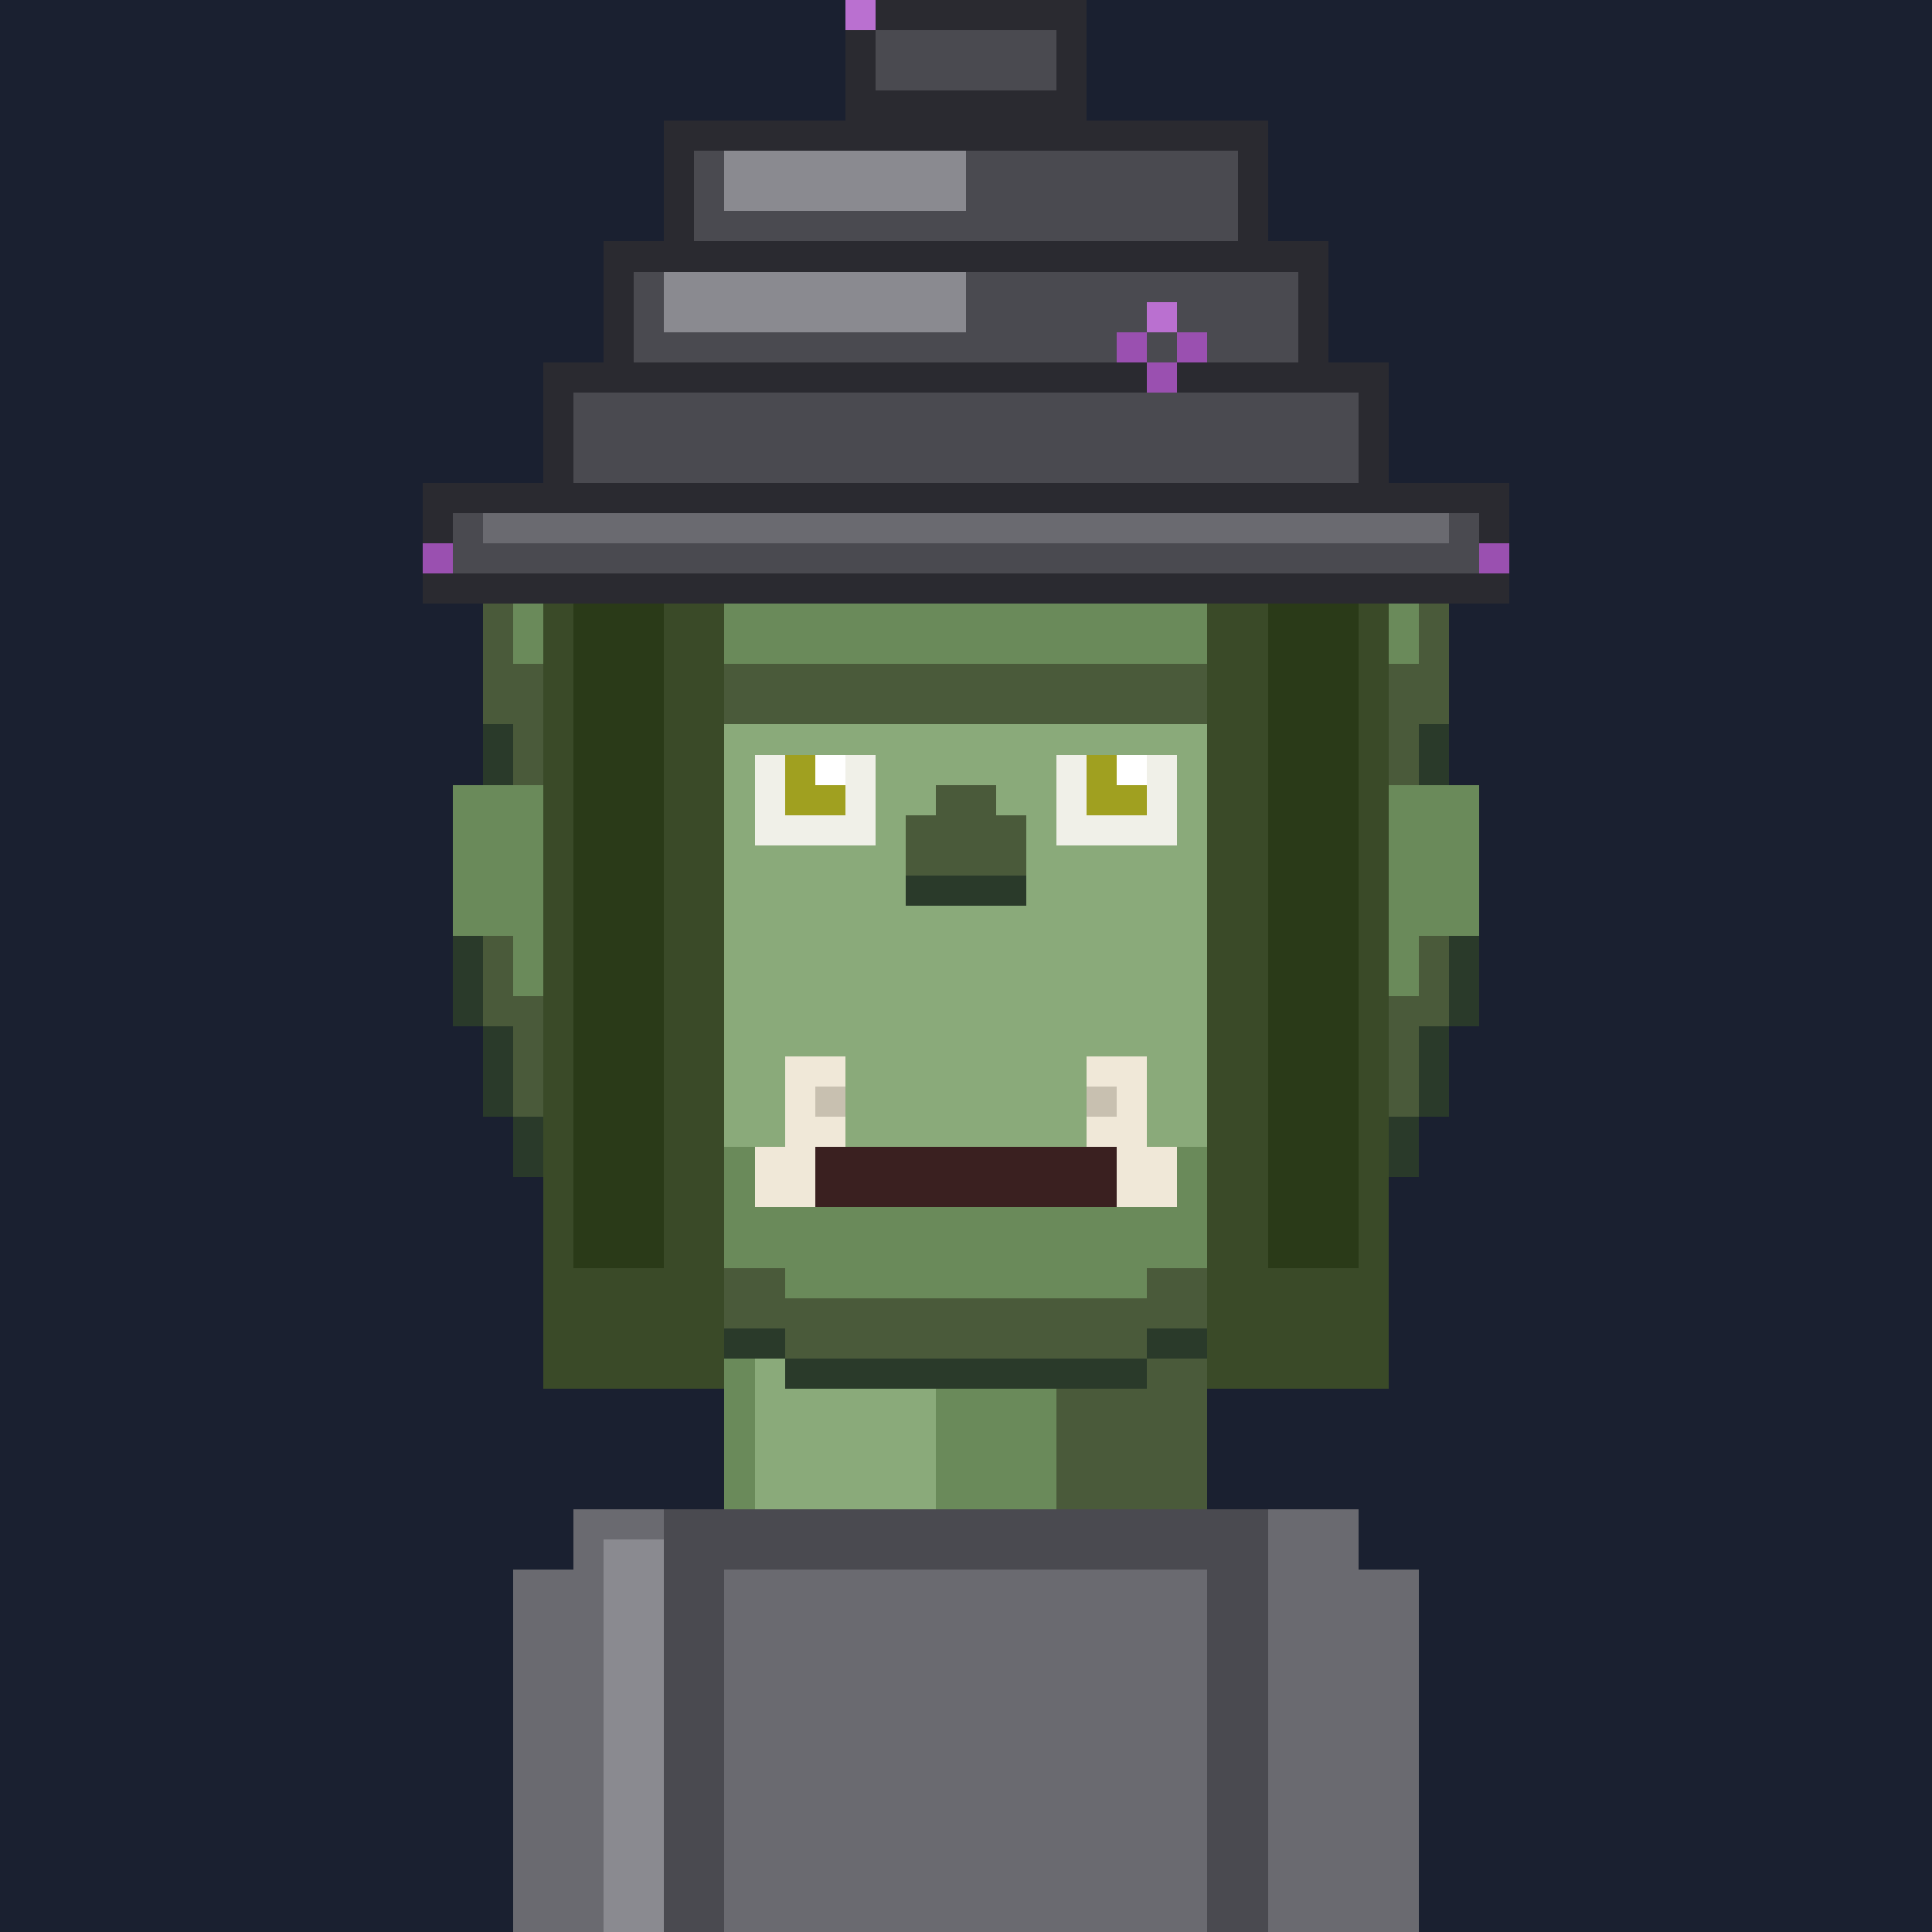
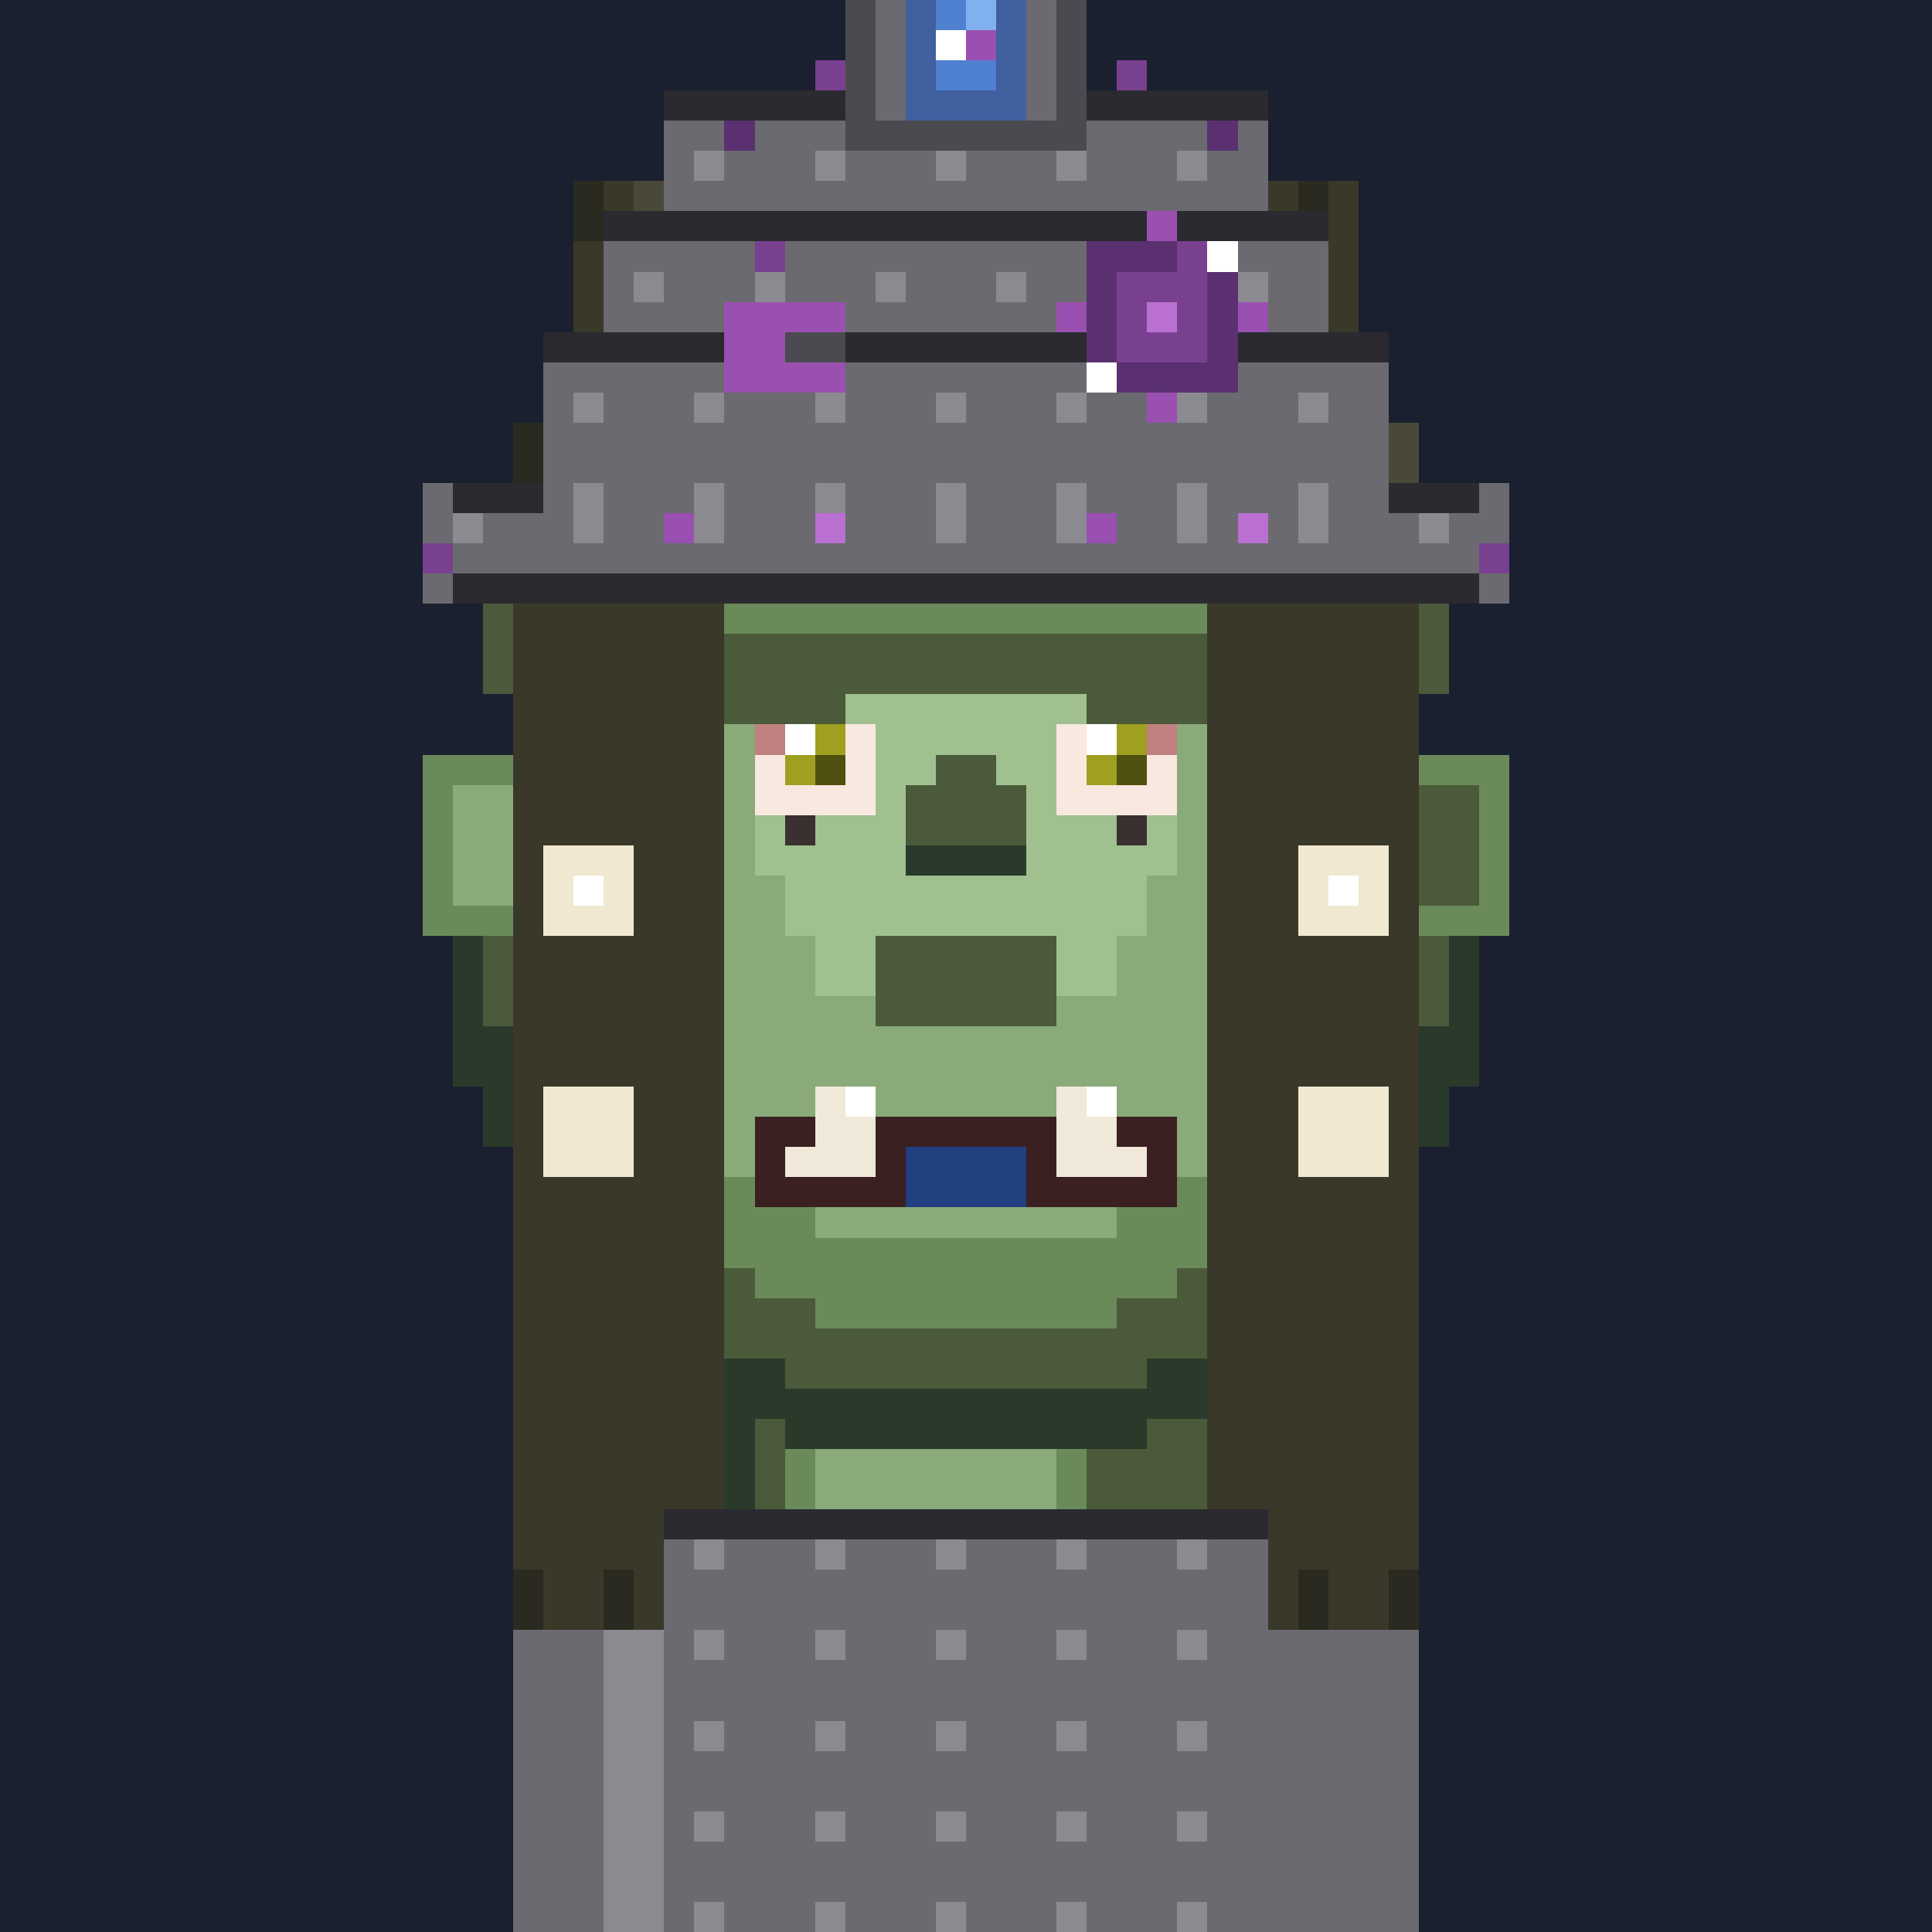
<svg xmlns="http://www.w3.org/2000/svg" viewBox="0 0 64 64" shape-rendering="crispEdges">
  <rect x="0" y="0" width="64" height="64" fill="#1a2030" />
  <rect x="19" y="50" width="26" height="14" fill="#6a6a70" />
  <rect x="17" y="52" width="2" height="12" fill="#6a6a70" />
  <rect x="45" y="52" width="2" height="12" fill="#6a6a70" />
  <rect x="20" y="51" width="3" height="13" fill="#8a8a90" />
-   <rect x="24" y="44" width="16" height="20" fill="#6a8a5a" />
-   <rect x="25" y="44" width="6" height="20" fill="#8aaa7a" />
-   <rect x="35" y="44" width="5" height="20" fill="#4a5a3a" />
+   <rect x="24" y="42" width="16" height="22" fill="#2a3a2a" />
+   <rect x="25" y="42" width="14" height="22" fill="#4a5a3a" />
+   <rect x="26" y="42" width="12" height="22" fill="#6a8a5a" />
+   <rect x="27" y="42" width="8" height="22" fill="#8aaa7a" />
+   <rect x="36" y="42" width="4" height="22" fill="#4a5a3a" />
  <rect x="26" y="15" width="12" height="1" fill="#2a3a2a" />
  <rect x="24" y="16" width="16" height="1" fill="#2a3a2a" />
  <rect x="22" y="17" width="20" height="1" fill="#2a3a2a" />
  <rect x="21" y="18" width="22" height="1" fill="#2a3a2a" />
  <rect x="20" y="19" width="24" height="1" fill="#2a3a2a" />
  <rect x="19" y="20" width="26" height="1" fill="#2a3a2a" />
  <rect x="18" y="21" width="28" height="1" fill="#2a3a2a" />
-   <rect x="17" y="22" width="30" height="1" fill="#2a3a2a" />
+   <rect x="18" y="22" width="28" height="1" fill="#2a3a2a" />
  <rect x="17" y="23" width="30" height="1" fill="#2a3a2a" />
-   <rect x="16" y="24" width="32" height="1" fill="#2a3a2a" />
+   <rect x="17" y="24" width="30" height="1" fill="#2a3a2a" />
  <rect x="16" y="25" width="32" height="1" fill="#2a3a2a" />
  <rect x="16" y="26" width="32" height="1" fill="#2a3a2a" />
  <rect x="15" y="27" width="34" height="1" fill="#2a3a2a" />
  <rect x="15" y="28" width="34" height="1" fill="#2a3a2a" />
  <rect x="15" y="29" width="34" height="1" fill="#2a3a2a" />
  <rect x="15" y="30" width="34" height="1" fill="#2a3a2a" />
  <rect x="15" y="31" width="34" height="1" fill="#2a3a2a" />
  <rect x="15" y="32" width="34" height="1" fill="#2a3a2a" />
  <rect x="15" y="33" width="34" height="1" fill="#2a3a2a" />
-   <rect x="16" y="34" width="32" height="1" fill="#2a3a2a" />
-   <rect x="16" y="35" width="32" height="1" fill="#2a3a2a" />
+   <rect x="15" y="34" width="34" height="1" fill="#2a3a2a" />
+   <rect x="15" y="35" width="34" height="1" fill="#2a3a2a" />
  <rect x="16" y="36" width="32" height="1" fill="#2a3a2a" />
-   <rect x="17" y="37" width="30" height="1" fill="#2a3a2a" />
+   <rect x="16" y="37" width="32" height="1" fill="#2a3a2a" />
  <rect x="17" y="38" width="30" height="1" fill="#2a3a2a" />
-   <rect x="18" y="39" width="28" height="1" fill="#2a3a2a" />
-   <rect x="19" y="40" width="26" height="1" fill="#2a3a2a" />
-   <rect x="20" y="41" width="24" height="1" fill="#2a3a2a" />
-   <rect x="21" y="42" width="22" height="1" fill="#2a3a2a" />
-   <rect x="22" y="43" width="20" height="1" fill="#2a3a2a" />
-   <rect x="24" y="44" width="16" height="1" fill="#2a3a2a" />
-   <rect x="26" y="45" width="12" height="1" fill="#2a3a2a" />
-   <rect x="26" y="16" width="12" height="1" fill="#4a5a3a" />
-   <rect x="24" y="17" width="16" height="1" fill="#4a5a3a" />
-   <rect x="22" y="18" width="20" height="1" fill="#4a5a3a" />
-   <rect x="21" y="19" width="22" height="1" fill="#4a5a3a" />
+   <rect x="17" y="39" width="30" height="1" fill="#2a3a2a" />
+   <rect x="18" y="40" width="28" height="1" fill="#2a3a2a" />
+   <rect x="18" y="41" width="28" height="1" fill="#2a3a2a" />
+   <rect x="19" y="42" width="26" height="1" fill="#2a3a2a" />
+   <rect x="20" y="43" width="24" height="1" fill="#2a3a2a" />
+   <rect x="21" y="44" width="22" height="1" fill="#2a3a2a" />
+   <rect x="22" y="45" width="20" height="1" fill="#2a3a2a" />
+   <rect x="24" y="46" width="16" height="1" fill="#2a3a2a" />
+   <rect x="26" y="47" width="12" height="1" fill="#2a3a2a" />
+   <rect x="26" y="15" width="12" height="1" fill="#4a5a3a" />
+   <rect x="24" y="16" width="16" height="1" fill="#4a5a3a" />
+   <rect x="23" y="17" width="18" height="1" fill="#4a5a3a" />
+   <rect x="21" y="18" width="22" height="1" fill="#4a5a3a" />
+   <rect x="20" y="19" width="24" height="1" fill="#4a5a3a" />
  <rect x="20" y="20" width="24" height="1" fill="#4a5a3a" />
  <rect x="19" y="21" width="26" height="1" fill="#4a5a3a" />
  <rect x="18" y="22" width="28" height="1" fill="#4a5a3a" />
  <rect x="18" y="23" width="28" height="1" fill="#4a5a3a" />
  <rect x="17" y="24" width="30" height="1" fill="#4a5a3a" />
  <rect x="17" y="25" width="30" height="1" fill="#4a5a3a" />
  <rect x="17" y="26" width="30" height="1" fill="#4a5a3a" />
  <rect x="16" y="27" width="32" height="1" fill="#4a5a3a" />
  <rect x="16" y="28" width="32" height="1" fill="#4a5a3a" />
  <rect x="16" y="29" width="32" height="1" fill="#4a5a3a" />
  <rect x="16" y="30" width="32" height="1" fill="#4a5a3a" />
  <rect x="16" y="31" width="32" height="1" fill="#4a5a3a" />
  <rect x="16" y="32" width="32" height="1" fill="#4a5a3a" />
  <rect x="16" y="33" width="32" height="1" fill="#4a5a3a" />
  <rect x="17" y="34" width="30" height="1" fill="#4a5a3a" />
  <rect x="17" y="35" width="30" height="1" fill="#4a5a3a" />
  <rect x="17" y="36" width="30" height="1" fill="#4a5a3a" />
  <rect x="18" y="37" width="28" height="1" fill="#4a5a3a" />
  <rect x="18" y="38" width="28" height="1" fill="#4a5a3a" />
  <rect x="19" y="39" width="26" height="1" fill="#4a5a3a" />
  <rect x="20" y="40" width="24" height="1" fill="#4a5a3a" />
-   <rect x="21" y="41" width="22" height="1" fill="#4a5a3a" />
-   <rect x="22" y="42" width="20" height="1" fill="#4a5a3a" />
-   <rect x="24" y="43" width="16" height="1" fill="#4a5a3a" />
-   <rect x="26" y="44" width="12" height="1" fill="#4a5a3a" />
-   <rect x="26" y="16" width="12" height="1" fill="#6a8a5a" />
-   <rect x="24" y="17" width="16" height="1" fill="#6a8a5a" />
-   <rect x="23" y="18" width="18" height="1" fill="#6a8a5a" />
-   <rect x="22" y="19" width="20" height="1" fill="#6a8a5a" />
-   <rect x="21" y="20" width="22" height="1" fill="#6a8a5a" />
-   <rect x="20" y="21" width="24" height="1" fill="#6a8a5a" />
+   <rect x="20" y="41" width="24" height="1" fill="#4a5a3a" />
+   <rect x="21" y="42" width="22" height="1" fill="#4a5a3a" />
+   <rect x="23" y="43" width="18" height="1" fill="#4a5a3a" />
+   <rect x="24" y="44" width="16" height="1" fill="#4a5a3a" />
+   <rect x="26" y="45" width="12" height="1" fill="#4a5a3a" />
+   <rect x="27" y="15" width="10" height="1" fill="#6a8a5a" />
+   <rect x="25" y="16" width="14" height="1" fill="#6a8a5a" />
+   <rect x="23" y="17" width="18" height="1" fill="#6a8a5a" />
+   <rect x="22" y="18" width="20" height="1" fill="#6a8a5a" />
+   <rect x="21" y="19" width="22" height="1" fill="#6a8a5a" />
+   <rect x="20" y="20" width="24" height="1" fill="#6a8a5a" />
+   <rect x="19" y="21" width="26" height="1" fill="#6a8a5a" />
  <rect x="19" y="22" width="26" height="1" fill="#6a8a5a" />
  <rect x="18" y="23" width="28" height="1" fill="#6a8a5a" />
  <rect x="18" y="24" width="28" height="1" fill="#6a8a5a" />
  <rect x="18" y="25" width="28" height="1" fill="#6a8a5a" />
  <rect x="17" y="26" width="30" height="1" fill="#6a8a5a" />
  <rect x="17" y="27" width="30" height="1" fill="#6a8a5a" />
  <rect x="17" y="28" width="30" height="1" fill="#6a8a5a" />
  <rect x="17" y="29" width="30" height="1" fill="#6a8a5a" />
  <rect x="17" y="30" width="30" height="1" fill="#6a8a5a" />
  <rect x="17" y="31" width="30" height="1" fill="#6a8a5a" />
  <rect x="17" y="32" width="30" height="1" fill="#6a8a5a" />
  <rect x="18" y="33" width="28" height="1" fill="#6a8a5a" />
  <rect x="18" y="34" width="28" height="1" fill="#6a8a5a" />
  <rect x="18" y="35" width="28" height="1" fill="#6a8a5a" />
  <rect x="19" y="36" width="26" height="1" fill="#6a8a5a" />
-   <rect x="20" y="37" width="24" height="1" fill="#6a8a5a" />
-   <rect x="21" y="38" width="22" height="1" fill="#6a8a5a" />
-   <rect x="22" y="39" width="20" height="1" fill="#6a8a5a" />
-   <rect x="23" y="40" width="18" height="1" fill="#6a8a5a" />
-   <rect x="24" y="41" width="16" height="1" fill="#6a8a5a" />
-   <rect x="26" y="42" width="12" height="1" fill="#6a8a5a" />
-   <rect x="27" y="17" width="10" height="1" fill="#8aaa7a" />
-   <rect x="25" y="18" width="14" height="1" fill="#8aaa7a" />
+   <rect x="19" y="37" width="26" height="1" fill="#6a8a5a" />
+   <rect x="20" y="38" width="24" height="1" fill="#6a8a5a" />
+   <rect x="21" y="39" width="22" height="1" fill="#6a8a5a" />
+   <rect x="22" y="40" width="20" height="1" fill="#6a8a5a" />
+   <rect x="23" y="41" width="18" height="1" fill="#6a8a5a" />
+   <rect x="25" y="42" width="14" height="1" fill="#6a8a5a" />
+   <rect x="27" y="43" width="10" height="1" fill="#6a8a5a" />
+   <rect x="27" y="16" width="10" height="1" fill="#8aaa7a" />
+   <rect x="25" y="17" width="14" height="1" fill="#8aaa7a" />
+   <rect x="24" y="18" width="16" height="1" fill="#8aaa7a" />
  <rect x="23" y="19" width="18" height="1" fill="#8aaa7a" />
  <rect x="22" y="20" width="20" height="1" fill="#8aaa7a" />
  <rect x="21" y="21" width="22" height="1" fill="#8aaa7a" />
-   <rect x="21" y="22" width="22" height="1" fill="#8aaa7a" />
+   <rect x="20" y="22" width="24" height="1" fill="#8aaa7a" />
  <rect x="20" y="23" width="24" height="1" fill="#8aaa7a" />
  <rect x="20" y="24" width="24" height="1" fill="#8aaa7a" />
  <rect x="19" y="25" width="26" height="1" fill="#8aaa7a" />
  <rect x="19" y="26" width="26" height="1" fill="#8aaa7a" />
  <rect x="19" y="27" width="26" height="1" fill="#8aaa7a" />
  <rect x="19" y="28" width="26" height="1" fill="#8aaa7a" />
  <rect x="19" y="29" width="26" height="1" fill="#8aaa7a" />
  <rect x="19" y="30" width="26" height="1" fill="#8aaa7a" />
  <rect x="19" y="31" width="26" height="1" fill="#8aaa7a" />
  <rect x="20" y="32" width="24" height="1" fill="#8aaa7a" />
  <rect x="20" y="33" width="24" height="1" fill="#8aaa7a" />
-   <rect x="21" y="34" width="22" height="1" fill="#8aaa7a" />
+   <rect x="20" y="34" width="24" height="1" fill="#8aaa7a" />
  <rect x="21" y="35" width="22" height="1" fill="#8aaa7a" />
  <rect x="22" y="36" width="20" height="1" fill="#8aaa7a" />
  <rect x="23" y="37" width="18" height="1" fill="#8aaa7a" />
-   <rect x="25" y="38" width="14" height="1" fill="#8aaa7a" />
-   <rect x="27" y="39" width="10" height="1" fill="#8aaa7a" />
-   <rect x="16" y="20" width="32" height="4" fill="#4a5a3a" />
-   <rect x="17" y="19" width="30" height="3" fill="#6a8a5a" />
-   <rect x="15" y="26" width="3" height="5" fill="#6a8a5a" />
-   <rect x="46" y="26" width="3" height="5" fill="#6a8a5a" />
-   <rect x="25" y="25" width="4" height="3" fill="#f0f0e8" />
-   <rect x="35" y="25" width="4" height="3" fill="#f0f0e8" />
-   <rect x="26" y="25" width="2" height="2" fill="#a0a020" />
-   <rect x="36" y="25" width="2" height="2" fill="#a0a020" />
-   <rect x="27" y="25" width="1" height="1" fill="#ffffff" />
-   <rect x="37" y="25" width="1" height="1" fill="#ffffff" />
-   <rect x="31" y="26" width="2" height="1" fill="#4a5a3a" />
-   <rect x="30" y="27" width="4" height="2" fill="#4a5a3a" />
-   <rect x="30" y="29" width="4" height="1" fill="#2a3a2a" />
-   <rect x="26" y="38" width="12" height="2" fill="#3a2020" />
-   <rect x="26" y="35" width="2" height="3" fill="#f0e8d8" />
-   <rect x="25" y="38" width="2" height="2" fill="#f0e8d8" />
-   <rect x="27" y="36" width="1" height="1" fill="#c8c0b0" />
-   <rect x="36" y="35" width="2" height="3" fill="#f0e8d8" />
-   <rect x="37" y="38" width="2" height="2" fill="#f0e8d8" />
-   <rect x="36" y="36" width="1" height="1" fill="#c8c0b0" />
-   <rect x="20" y="8" width="24" height="10" fill="#2a3a18" />
-   <rect x="18" y="12" width="6" height="34" fill="#3a4a28" />
-   <rect x="40" y="12" width="6" height="34" fill="#3a4a28" />
-   <rect x="21" y="8" width="22" height="6" fill="#4a5a38" />
-   <rect x="19" y="12" width="3" height="30" fill="#2a3a18" />
-   <rect x="42" y="12" width="3" height="30" fill="#2a3a18" />
-   <rect x="14" y="16" width="36" height="4" fill="#2a2a30" />
-   <rect x="15" y="17" width="34" height="2" fill="#4a4a50" />
-   <rect x="16" y="17" width="32" height="1" fill="#6a6a70" />
-   <rect x="22" y="4" width="20" height="4" fill="#2a2a30" />
-   <rect x="20" y="8" width="24" height="4" fill="#2a2a30" />
-   <rect x="18" y="12" width="28" height="5" fill="#2a2a30" />
-   <rect x="23" y="5" width="18" height="3" fill="#4a4a50" />
-   <rect x="21" y="9" width="22" height="3" fill="#4a4a50" />
-   <rect x="19" y="13" width="26" height="3" fill="#4a4a50" />
-   <rect x="24" y="5" width="8" height="2" fill="#8a8a90" />
-   <rect x="22" y="9" width="10" height="2" fill="#8a8a90" />
-   <rect x="28" y="0" width="8" height="4" fill="#2a2a30" />
-   <rect x="29" y="1" width="6" height="2" fill="#4a4a50" />
+   <rect x="24" y="38" width="16" height="1" fill="#8aaa7a" />
+   <rect x="25" y="39" width="14" height="1" fill="#8aaa7a" />
+   <rect x="27" y="40" width="10" height="1" fill="#8aaa7a" />
+   <rect x="29" y="19" width="6" height="1" fill="#a0c090" />
+   <rect x="27" y="20" width="10" height="1" fill="#a0c090" />
+   <rect x="27" y="21" width="10" height="1" fill="#a0c090" />
+   <rect x="26" y="22" width="12" height="1" fill="#a0c090" />
+   <rect x="26" y="23" width="12" height="1" fill="#a0c090" />
+   <rect x="25" y="24" width="14" height="1" fill="#a0c090" />
+   <rect x="25" y="25" width="14" height="1" fill="#a0c090" />
+   <rect x="25" y="26" width="14" height="1" fill="#a0c090" />
+   <rect x="25" y="27" width="14" height="1" fill="#a0c090" />
+   <rect x="25" y="28" width="14" height="1" fill="#a0c090" />
+   <rect x="26" y="29" width="12" height="1" fill="#a0c090" />
+   <rect x="26" y="30" width="12" height="1" fill="#a0c090" />
+   <rect x="27" y="31" width="10" height="1" fill="#a0c090" />
+   <rect x="27" y="32" width="10" height="1" fill="#a0c090" />
+   <rect x="29" y="33" width="6" height="1" fill="#a0c090" />
+   <rect x="16" y="19" width="32" height="4" fill="#4a5a3a" />
+   <rect x="17" y="18" width="30" height="3" fill="#6a8a5a" />
+   <rect x="19" y="28" width="4" height="2" fill="#8aaa7a" />
+   <rect x="41" y="28" width="4" height="2" fill="#8aaa7a" />
+   <rect x="14" y="25" width="4" height="6" fill="#6a8a5a" />
+   <rect x="15" y="26" width="2" height="4" fill="#8aaa7a" />
+   <rect x="46" y="25" width="4" height="6" fill="#6a8a5a" />
+   <rect x="47" y="26" width="2" height="4" fill="#4a5a3a" />
+   <rect x="25" y="24" width="4" height="3" fill="#f8e8e0" />
+   <rect x="35" y="24" width="4" height="3" fill="#f8e8e0" />
+   <rect x="26" y="24" width="2" height="2" fill="#a0a020" />
+   <rect x="36" y="24" width="2" height="2" fill="#a0a020" />
+   <rect x="27" y="25" width="1" height="1" fill="#505010" />
+   <rect x="37" y="25" width="1" height="1" fill="#505010" />
+   <rect x="26" y="24" width="1" height="1" fill="#ffffff" />
+   <rect x="36" y="24" width="1" height="1" fill="#ffffff" />
+   <rect x="25" y="24" width="1" height="1" fill="#c08080" />
+   <rect x="38" y="24" width="1" height="1" fill="#c08080" />
+   <rect x="25" y="23" width="1" height="1" fill="#2a2020" />
+   <rect x="26" y="23" width="1" height="1" fill="#2a2020" />
+   <rect x="27" y="23" width="1" height="1" fill="#2a2020" />
+   <rect x="36" y="23" width="1" height="1" fill="#2a2020" />
+   <rect x="37" y="23" width="1" height="1" fill="#2a2020" />
+   <rect x="38" y="23" width="1" height="1" fill="#2a2020" />
+   <rect x="26" y="27" width="1" height="1" fill="#3a3030" />
+   <rect x="37" y="27" width="1" height="1" fill="#3a3030" />
+   <rect x="22" y="22" width="6" height="2" fill="#4a5a3a" />
+   <rect x="36" y="22" width="6" height="2" fill="#4a5a3a" />
+   <rect x="31" y="25" width="2" height="1" fill="#4a5a3a" />
+   <rect x="30" y="26" width="4" height="2" fill="#4a5a3a" />
+   <rect x="30" y="28" width="4" height="1" fill="#2a3a2a" />
+   <rect x="29" y="31" width="6" height="3" fill="#4a5a3a" />
+   <rect x="25" y="37" width="14" height="3" fill="#3a2020" />
+   <rect x="27" y="36" width="2" height="3" fill="#f0e8d8" />
+   <rect x="26" y="38" width="1" height="1" fill="#f0e8d8" />
+   <rect x="28" y="36" width="1" height="1" fill="#ffffff" />
+   <rect x="35" y="36" width="2" height="3" fill="#f0e8d8" />
+   <rect x="37" y="38" width="1" height="1" fill="#f0e8d8" />
+   <rect x="36" y="36" width="1" height="1" fill="#ffffff" />
+   <rect x="20" y="24" width="4" height="1" fill="#204080" />
+   <rect x="21" y="25" width="3" height="1" fill="#204080" />
+   <rect x="22" y="26" width="2" height="1" fill="#204080" />
+   <rect x="40" y="24" width="4" height="1" fill="#204080" />
+   <rect x="40" y="25" width="3" height="1" fill="#204080" />
+   <rect x="40" y="26" width="2" height="1" fill="#204080" />
+   <rect x="30" y="38" width="4" height="2" fill="#204080" />
+   <rect x="31" y="18" width="2" height="2" fill="#204080" />
+   <rect x="32" y="18" width="1" height="1" fill="#3060a0" />
+   <rect x="19" y="6" width="26" height="14" fill="#3a3828" />
+   <rect x="19" y="6" width="1" height="2" fill="#2a2a20" />
+   <rect x="21" y="6" width="1" height="4" fill="#4a4838" />
+   <rect x="23" y="6" width="1" height="2" fill="#2a2a20" />
+   <rect x="25" y="6" width="1" height="4" fill="#4a4838" />
+   <rect x="27" y="6" width="1" height="2" fill="#2a2a20" />
+   <rect x="29" y="6" width="1" height="4" fill="#4a4838" />
+   <rect x="31" y="6" width="1" height="2" fill="#2a2a20" />
+   <rect x="33" y="6" width="1" height="4" fill="#4a4838" />
+   <rect x="35" y="6" width="1" height="2" fill="#2a2a20" />
+   <rect x="37" y="6" width="1" height="4" fill="#4a4838" />
+   <rect x="39" y="6" width="1" height="2" fill="#2a2a20" />
+   <rect x="41" y="6" width="1" height="4" fill="#4a4838" />
+   <rect x="43" y="6" width="1" height="2" fill="#2a2a20" />
+   <rect x="19" y="18" width="1" height="2" fill="#2a2a20" />
+   <rect x="22" y="18" width="1" height="2" fill="#2a2a20" />
+   <rect x="25" y="18" width="1" height="2" fill="#2a2a20" />
+   <rect x="28" y="18" width="1" height="2" fill="#2a2a20" />
+   <rect x="31" y="18" width="1" height="2" fill="#2a2a20" />
+   <rect x="34" y="18" width="1" height="2" fill="#2a2a20" />
+   <rect x="37" y="18" width="1" height="2" fill="#2a2a20" />
+   <rect x="40" y="18" width="1" height="2" fill="#2a2a20" />
+   <rect x="43" y="18" width="1" height="2" fill="#2a2a20" />
+   <rect x="26" y="7" width="3" height="4" fill="#4a4838" />
+   <rect x="17" y="14" width="7" height="40" fill="#3a3828" />
+   <rect x="17" y="14" width="1" height="2" fill="#2a2a20" />
+   <rect x="19" y="14" width="1" height="4" fill="#4a4838" />
+   <rect x="21" y="14" width="1" height="2" fill="#2a2a20" />
+   <rect x="23" y="14" width="1" height="4" fill="#4a4838" />
+   <rect x="17" y="52" width="1" height="2" fill="#2a2a20" />
+   <rect x="20" y="52" width="1" height="2" fill="#2a2a20" />
+   <rect x="23" y="52" width="1" height="2" fill="#2a2a20" />
+   <rect x="19" y="15" width="2" height="4" fill="#4a4838" />
+   <rect x="40" y="14" width="7" height="40" fill="#3a3828" />
+   <rect x="40" y="14" width="1" height="2" fill="#2a2a20" />
+   <rect x="42" y="14" width="1" height="4" fill="#4a4838" />
+   <rect x="44" y="14" width="1" height="2" fill="#2a2a20" />
+   <rect x="46" y="14" width="1" height="4" fill="#4a4838" />
+   <rect x="40" y="52" width="1" height="2" fill="#2a2a20" />
+   <rect x="43" y="52" width="1" height="2" fill="#2a2a20" />
+   <rect x="46" y="52" width="1" height="2" fill="#2a2a20" />
+   <rect x="42" y="15" width="2" height="4" fill="#4a4838" />
+   <rect x="18" y="28" width="3" height="3" fill="#f0e8d0" />
+   <rect x="43" y="28" width="3" height="3" fill="#f0e8d0" />
+   <rect x="18" y="36" width="3" height="3" fill="#f0e8d0" />
+   <rect x="43" y="36" width="3" height="3" fill="#f0e8d0" />
+   <rect x="19" y="29" width="1" height="1" fill="#ffffff" />
+   <rect x="44" y="29" width="1" height="1" fill="#ffffff" />
+   <rect x="14" y="16" width="36" height="4" fill="#6a6a70" />
+   <rect x="15" y="17" width="1" height="1" fill="#8a8a90" />
+   <rect x="19" y="17" width="1" height="1" fill="#8a8a90" />
+   <rect x="23" y="17" width="1" height="1" fill="#8a8a90" />
+   <rect x="27" y="17" width="1" height="1" fill="#8a8a90" />
+   <rect x="31" y="17" width="1" height="1" fill="#8a8a90" />
+   <rect x="35" y="17" width="1" height="1" fill="#8a8a90" />
+   <rect x="39" y="17" width="1" height="1" fill="#8a8a90" />
+   <rect x="43" y="17" width="1" height="1" fill="#8a8a90" />
+   <rect x="47" y="17" width="1" height="1" fill="#8a8a90" />
+   <rect x="15" y="16" width="34" height="1" fill="#2a2a30" />
+   <rect x="15" y="19" width="34" height="1" fill="#2a2a30" />
+   <rect x="22" y="17" width="1" height="1" fill="#9a50b0" />
+   <rect x="27" y="17" width="1" height="1" fill="#ba70d0" />
+   <rect x="36" y="17" width="1" height="1" fill="#9a50b0" />
+   <rect x="41" y="17" width="1" height="1" fill="#ba70d0" />
+   <rect x="22" y="4" width="20" height="4" fill="#6a6a70" />
+   <rect x="23" y="5" width="1" height="1" fill="#8a8a90" />
+   <rect x="27" y="5" width="1" height="1" fill="#8a8a90" />
+   <rect x="31" y="5" width="1" height="1" fill="#8a8a90" />
+   <rect x="35" y="5" width="1" height="1" fill="#8a8a90" />
+   <rect x="39" y="5" width="1" height="1" fill="#8a8a90" />
+   <rect x="20" y="8" width="24" height="4" fill="#6a6a70" />
+   <rect x="21" y="9" width="1" height="1" fill="#8a8a90" />
+   <rect x="25" y="9" width="1" height="1" fill="#8a8a90" />
+   <rect x="29" y="9" width="1" height="1" fill="#8a8a90" />
+   <rect x="33" y="9" width="1" height="1" fill="#8a8a90" />
+   <rect x="37" y="9" width="1" height="1" fill="#8a8a90" />
+   <rect x="41" y="9" width="1" height="1" fill="#8a8a90" />
+   <rect x="18" y="12" width="28" height="5" fill="#6a6a70" />
+   <rect x="19" y="13" width="1" height="1" fill="#8a8a90" />
+   <rect x="19" y="16" width="1" height="1" fill="#8a8a90" />
+   <rect x="23" y="13" width="1" height="1" fill="#8a8a90" />
+   <rect x="23" y="16" width="1" height="1" fill="#8a8a90" />
+   <rect x="27" y="13" width="1" height="1" fill="#8a8a90" />
+   <rect x="27" y="16" width="1" height="1" fill="#8a8a90" />
+   <rect x="31" y="13" width="1" height="1" fill="#8a8a90" />
+   <rect x="31" y="16" width="1" height="1" fill="#8a8a90" />
+   <rect x="35" y="13" width="1" height="1" fill="#8a8a90" />
+   <rect x="35" y="16" width="1" height="1" fill="#8a8a90" />
+   <rect x="39" y="13" width="1" height="1" fill="#8a8a90" />
+   <rect x="39" y="16" width="1" height="1" fill="#8a8a90" />
+   <rect x="43" y="13" width="1" height="1" fill="#8a8a90" />
+   <rect x="43" y="16" width="1" height="1" fill="#8a8a90" />
+   <rect x="22" y="3" width="20" height="1" fill="#2a2a30" />
+   <rect x="20" y="7" width="24" height="1" fill="#2a2a30" />
+   <rect x="18" y="11" width="28" height="1" fill="#2a2a30" />
+   <rect x="28" y="0" width="8" height="5" fill="#4a4a50" />
+   <rect x="29" y="0" width="6" height="4" fill="#6a6a70" />
+   <rect x="30" y="0" width="4" height="4" fill="#4060a0" />
+   <rect x="31" y="0" width="2" height="3" fill="#5080d0" />
+   <rect x="32" y="0" width="1" height="1" fill="#80b0f0" />
+   <rect x="31" y="1" width="1" height="1" fill="#ffffff" />
+   <rect x="36" y="8" width="5" height="5" fill="#5a3070" />
+   <rect x="37" y="9" width="3" height="3" fill="#7a4090" />
  <rect x="38" y="10" width="1" height="1" fill="#ba70d0" />
-   <rect x="37" y="11" width="1" height="1" fill="#9a50b0" />
-   <rect x="39" y="11" width="1" height="1" fill="#9a50b0" />
-   <rect x="38" y="12" width="1" height="1" fill="#9a50b0" />
-   <rect x="14" y="18" width="1" height="1" fill="#9a50b0" />
-   <rect x="49" y="18" width="1" height="1" fill="#9a50b0" />
-   <rect x="28" y="0" width="1" height="1" fill="#ba70d0" />
-   <rect x="22" y="50" width="20" height="14" fill="#4a4a50" />
-   <rect x="24" y="52" width="16" height="12" fill="#6a6a70" />
+   <rect x="38" y="7" width="1" height="1" fill="#9a50b0" />
+   <rect x="35" y="10" width="1" height="1" fill="#9a50b0" />
+   <rect x="41" y="10" width="1" height="1" fill="#9a50b0" />
+   <rect x="38" y="13" width="1" height="1" fill="#9a50b0" />
+   <rect x="40" y="8" width="1" height="1" fill="#ffffff" />
+   <rect x="36" y="12" width="1" height="1" fill="#ffffff" />
+   <rect x="24" y="10" width="4" height="1" fill="#9a50b0" />
+   <rect x="24" y="11" width="4" height="1" fill="#9a50b0" />
+   <rect x="24" y="12" width="4" height="1" fill="#9a50b0" />
+   <rect x="26" y="11" width="2" height="1" fill="#4a4a50" />
+   <rect x="24" y="4" width="1" height="1" fill="#5a3070" />
+   <rect x="27" y="2" width="1" height="1" fill="#7a4090" />
+   <rect x="32" y="1" width="1" height="1" fill="#9a50b0" />
+   <rect x="37" y="2" width="1" height="1" fill="#7a4090" />
+   <rect x="40" y="4" width="1" height="1" fill="#5a3070" />
+   <rect x="25" y="8" width="1" height="1" fill="#7a4090" />
+   <rect x="39" y="8" width="1" height="1" fill="#7a4090" />
+   <rect x="22" y="50" width="20" height="14" fill="#6a6a70" />
+   <rect x="23" y="51" width="1" height="1" fill="#8a8a90" />
+   <rect x="23" y="54" width="1" height="1" fill="#8a8a90" />
+   <rect x="23" y="57" width="1" height="1" fill="#8a8a90" />
+   <rect x="23" y="60" width="1" height="1" fill="#8a8a90" />
+   <rect x="23" y="63" width="1" height="1" fill="#8a8a90" />
+   <rect x="27" y="51" width="1" height="1" fill="#8a8a90" />
+   <rect x="27" y="54" width="1" height="1" fill="#8a8a90" />
+   <rect x="27" y="57" width="1" height="1" fill="#8a8a90" />
+   <rect x="27" y="60" width="1" height="1" fill="#8a8a90" />
+   <rect x="27" y="63" width="1" height="1" fill="#8a8a90" />
+   <rect x="31" y="51" width="1" height="1" fill="#8a8a90" />
+   <rect x="31" y="54" width="1" height="1" fill="#8a8a90" />
+   <rect x="31" y="57" width="1" height="1" fill="#8a8a90" />
+   <rect x="31" y="60" width="1" height="1" fill="#8a8a90" />
+   <rect x="31" y="63" width="1" height="1" fill="#8a8a90" />
+   <rect x="35" y="51" width="1" height="1" fill="#8a8a90" />
+   <rect x="35" y="54" width="1" height="1" fill="#8a8a90" />
+   <rect x="35" y="57" width="1" height="1" fill="#8a8a90" />
+   <rect x="35" y="60" width="1" height="1" fill="#8a8a90" />
+   <rect x="35" y="63" width="1" height="1" fill="#8a8a90" />
+   <rect x="39" y="51" width="1" height="1" fill="#8a8a90" />
+   <rect x="39" y="54" width="1" height="1" fill="#8a8a90" />
+   <rect x="39" y="57" width="1" height="1" fill="#8a8a90" />
+   <rect x="39" y="60" width="1" height="1" fill="#8a8a90" />
+   <rect x="39" y="63" width="1" height="1" fill="#8a8a90" />
+   <rect x="22" y="50" width="20" height="1" fill="#2a2a30" />
+   <rect x="14" y="18" width="1" height="1" fill="#7a4090" />
+   <rect x="49" y="18" width="1" height="1" fill="#7a4090" />
</svg>
